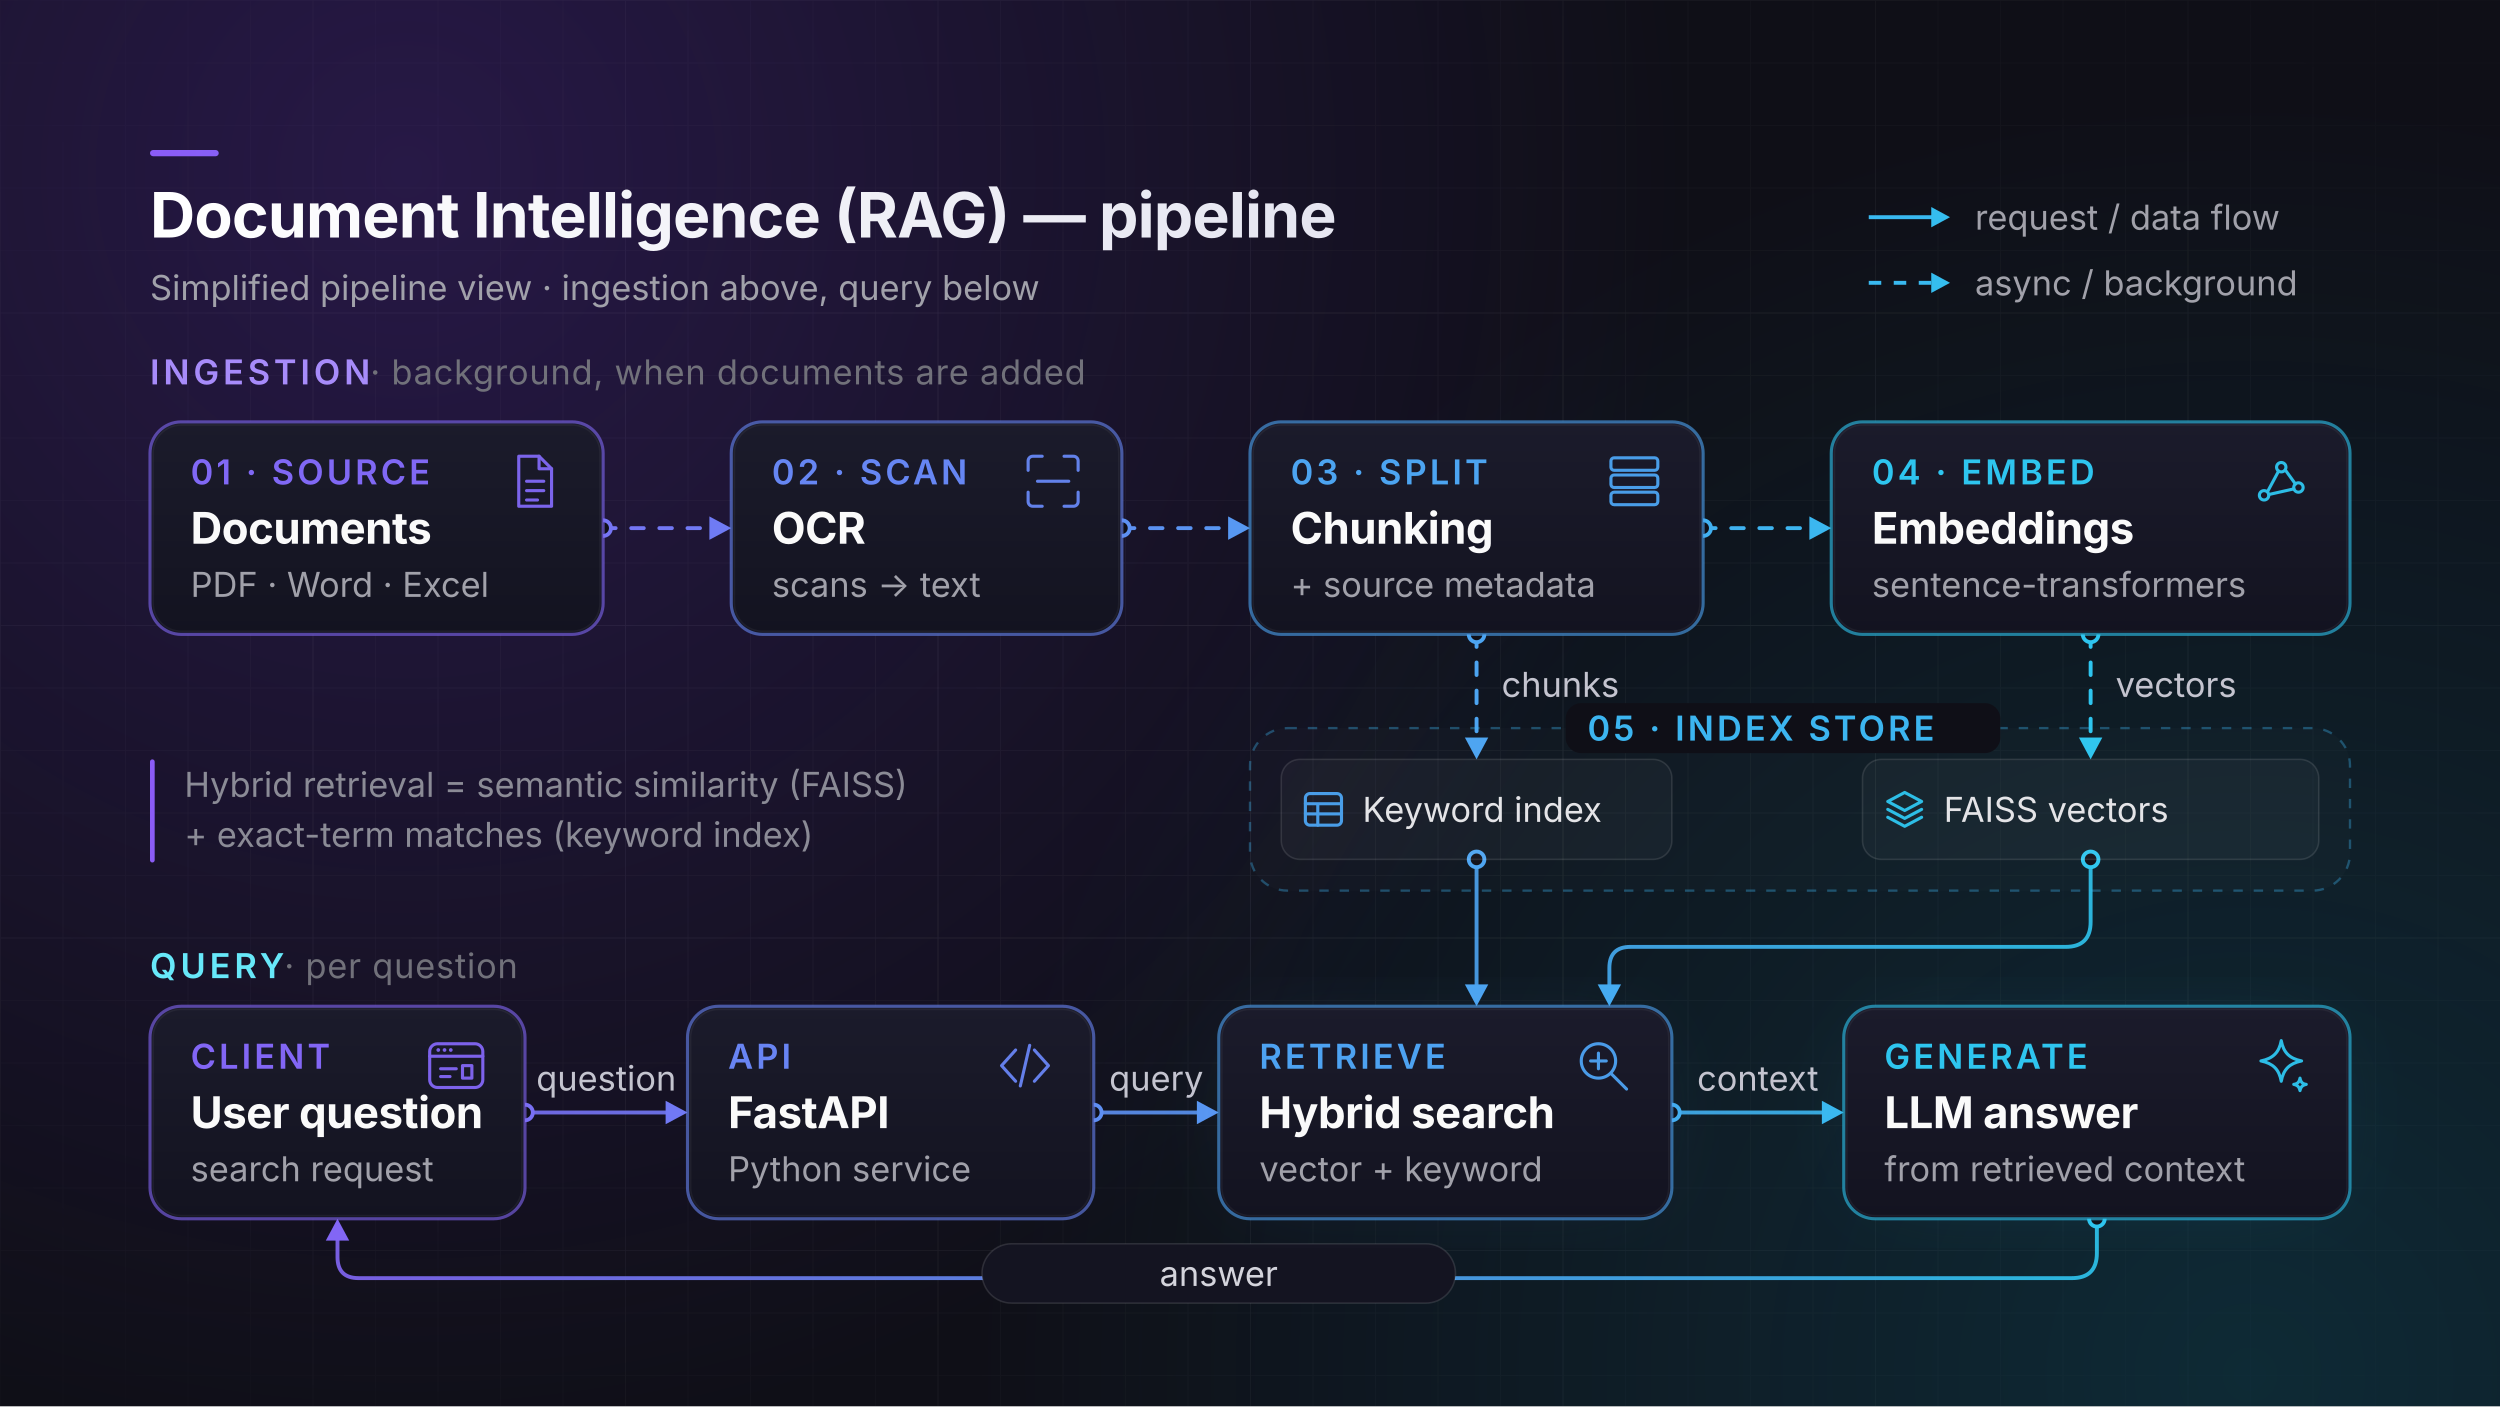
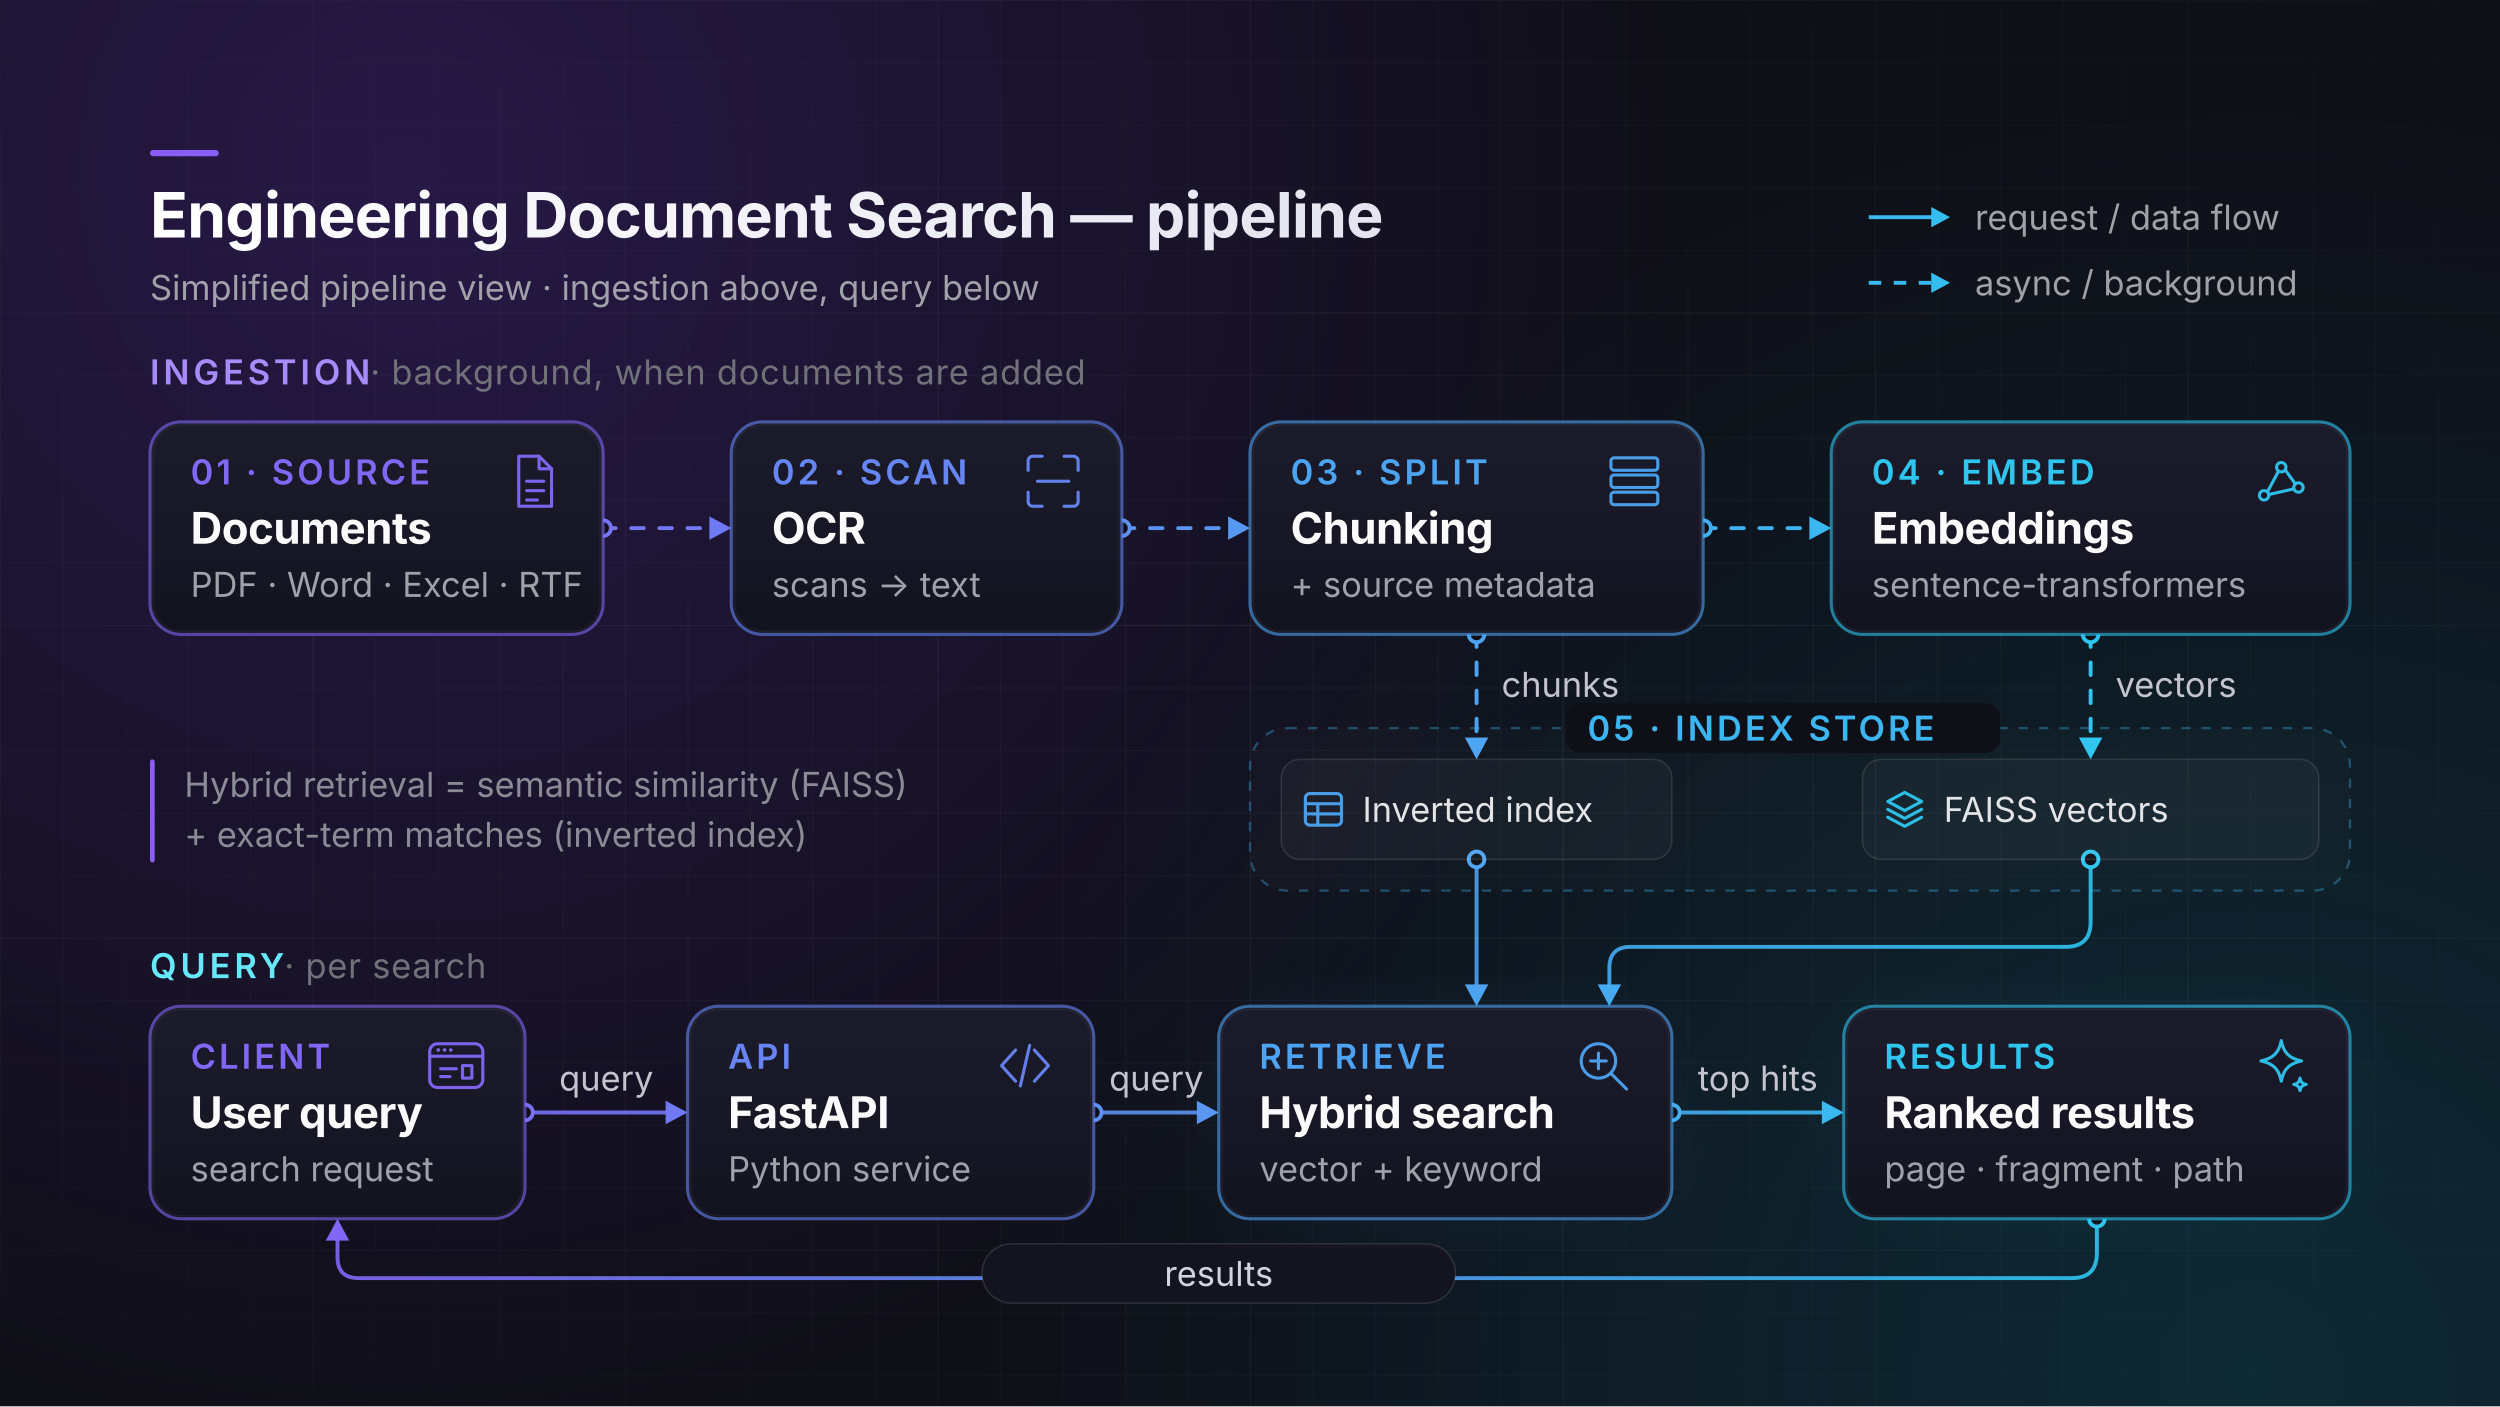
<svg xmlns="http://www.w3.org/2000/svg" viewBox="0 0 1600 900" width="1600" height="900" role="img" aria-labelledby="rag-t rag-d" font-family="Inter, Segoe UI, system-ui, sans-serif">
  <defs>
    <pattern id="rag-grid" width="40" height="40" patternUnits="userSpaceOnUse">
      <path d="M40 0H0V40" fill="none" stroke="#ffffff" stroke-opacity="0.045" stroke-width="1" />
    </pattern>
    <pattern id="rag-grid-major" width="200" height="200" patternUnits="userSpaceOnUse">
      <path d="M200 0H0V200" fill="none" stroke="#ffffff" stroke-opacity="0.05" stroke-width="1" />
    </pattern>
    <radialGradient id="rag-fade" cx="50%" cy="48%" r="70%">
      <stop offset="0" stop-color="#ffffff" />
      <stop offset="0.7" stop-color="#ffffff" stop-opacity="0.55" />
      <stop offset="1" stop-color="#ffffff" stop-opacity="0.1" />
    </radialGradient>
    <mask id="rag-fade-mask">
      <rect width="1600" height="900" fill="url(#rag-fade)" />
    </mask>
    <radialGradient id="rag-glow-v" cx="260" cy="110" r="820" gradientUnits="userSpaceOnUse">
      <stop offset="0" stop-color="#7c3aed" stop-opacity="0.22" />
      <stop offset="1" stop-color="#7c3aed" stop-opacity="0" />
    </radialGradient>
    <radialGradient id="rag-glow-c" cx="1440" cy="880" r="820" gradientUnits="userSpaceOnUse">
      <stop offset="0" stop-color="#06b6d4" stop-opacity="0.16" />
      <stop offset="1" stop-color="#06b6d4" stop-opacity="0" />
    </radialGradient>
    <linearGradient id="rag-flow" x1="96" y1="0" x2="1504" y2="0" gradientUnits="userSpaceOnUse">
      <stop offset="0" stop-color="#8b5cf6" />
      <stop offset="1" stop-color="#22d3ee" />
    </linearGradient>
    <linearGradient id="rag-node" x1="0" y1="0" x2="0" y2="1">
      <stop offset="0" stop-color="#1b1b2b" />
      <stop offset="1" stop-color="#131320" />
    </linearGradient>
    <linearGradient id="rag-title" x1="96" y1="0" x2="900" y2="0" gradientUnits="userSpaceOnUse">
      <stop offset="0" stop-color="#ffffff" />
      <stop offset="1" stop-color="#e4e4f0" />
    </linearGradient>
    <filter id="rag-blur" x="-40%" y="-40%" width="180%" height="180%">
      <feGaussianBlur stdDeviation="26" />
    </filter>
  </defs>
  <style>
    .rag-flow { opacity: 0; }
    @keyframes rag-dash { to { stroke-dashoffset: -32; } }
    @keyframes rag-dash-async { to { stroke-dashoffset: -36; } }
    @media (prefers-reduced-motion: no-preference) {
      .rag-flow { opacity: 1; animation: rag-dash 1.8s linear infinite; }
      .rag-async { animation: rag-dash-async 2.4s linear infinite; }
    }
  </style>
  <rect width="1600" height="900" fill="#0f0f17" />
  <g mask="url(#rag-fade-mask)">
    <rect width="1600" height="900" fill="url(#rag-grid)" />
    <rect width="1600" height="900" fill="url(#rag-grid-major)" />
  </g>
  <rect width="1600" height="900" fill="url(#rag-glow-v)" />
  <rect width="1600" height="900" fill="url(#rag-glow-c)" />
  <g>
    <rect x="96" y="96" width="44" height="4" rx="2" fill="url(#rag-flow)" />
-     <text x="96" y="152" font-size="40" font-weight="700" fill="url(#rag-title)" letter-spacing="-0.5">Document Intelligence (RAG) — pipeline</text>
+     <text x="96" y="152" font-size="40" font-weight="700" fill="url(#rag-title)" letter-spacing="-0.5">Engineering Document Search — pipeline</text>
    <text x="96" y="192" font-size="22" fill="#a1a1aa">Simplified pipeline view · ingestion above, query below</text>
  </g>
  <g font-size="22" fill="#a1a1aa">
    <line x1="1196" y1="139" x2="1238" y2="139" stroke="#39b9f0" stroke-width="2.5" />
    <path d="M1248 139l-12 -6.5v13z" fill="#35bdef" />
    <text x="1264" y="147">request / data flow</text>
    <line x1="1196" y1="181" x2="1238" y2="181" stroke="#39b9f0" stroke-width="2.5" stroke-dasharray="8 8" />
    <path d="M1248 181l-12 -6.5v13z" fill="#35bdef" />
    <text x="1264" y="189">async / background</text>
  </g>
  <text x="96" y="246" font-size="22" font-weight="600" letter-spacing="2.5" fill="#a78bfa">INGESTION<tspan fill="#71717a" font-weight="400" letter-spacing="0.5">  ·  background, when documents are added</tspan>
  </text>
-   <text x="96" y="626" font-size="22" font-weight="600" letter-spacing="2.5" fill="#67e8f9">QUERY<tspan fill="#71717a" font-weight="400" letter-spacing="0.5">  ·  per question</tspan>
+   <text x="96" y="626" font-size="22" font-weight="600" letter-spacing="2.5" fill="#67e8f9">QUERY<tspan fill="#71717a" font-weight="400" letter-spacing="0.5">  ·  per search</tspan>
  </text>
  <g>
    <path d="M386 338L457 338" fill="none" stroke="url(#rag-flow)" stroke-width="2.5" stroke-dasharray="8 10" stroke-linecap="round" class="rag-async" />
    <path d="M0 0l-14 -7.5v15z" fill="#6f7bf4" transform="translate(468 338) rotate(0.00)" />
    <circle cx="386" cy="338" r="5" fill="#0f0f17" stroke="#7575f4" stroke-width="2.5" />
  </g>
  <g>
    <path d="M718 338L789 338" fill="none" stroke="url(#rag-flow)" stroke-width="2.5" stroke-dasharray="8 10" stroke-linecap="round" class="rag-async" />
    <path d="M0 0l-14 -7.5v15z" fill="#5798f2" transform="translate(800 338) rotate(0.00)" />
    <circle cx="718" cy="338" r="5" fill="#0f0f17" stroke="#5d91f2" stroke-width="2.5" />
  </g>
  <g>
    <path d="M1090 338L1161 338" fill="none" stroke="url(#rag-flow)" stroke-width="2.5" stroke-dasharray="8 10" stroke-linecap="round" class="rag-async" />
    <path d="M0 0l-14 -7.5v15z" fill="#3bb7f0" transform="translate(1172 338) rotate(0.00)" />
    <circle cx="1090" cy="338" r="5" fill="#0f0f17" stroke="#41b0f0" stroke-width="2.5" />
  </g>
  <g>
    <path d="M945 406L945 475" fill="none" stroke="url(#rag-flow)" stroke-width="2.5" stroke-dasharray="8 10" stroke-linecap="round" class="rag-async" />
    <path d="M0 0l-14 -7.5v15z" fill="#4ca4f1" transform="translate(945 486) rotate(90.00)" />
    <circle cx="945" cy="406" r="5" fill="#0f0f17" stroke="#4ca4f1" stroke-width="2.5" />
    <text x="961" y="446" font-size="22" fill="#c4c4cf" text-anchor="start">chunks</text>
  </g>
  <g>
    <path d="M1338 406L1338 475" fill="none" stroke="url(#rag-flow)" stroke-width="2.5" stroke-dasharray="8 10" stroke-linecap="round" class="rag-async" />
    <path d="M0 0l-14 -7.5v15z" fill="#2ec5ef" transform="translate(1338 486) rotate(90.00)" />
    <circle cx="1338" cy="406" r="5" fill="#0f0f17" stroke="#2ec5ef" stroke-width="2.5" />
    <text x="1354" y="446" font-size="22" fill="#c4c4cf" text-anchor="start">vectors</text>
  </g>
  <g>
    <path d="M945 550L945 633" fill="none" stroke="url(#rag-flow)" stroke-width="2.5" stroke-linecap="round" stroke-opacity="0.9" />
    <path d="M945 550L945 633" fill="none" stroke="#ffffff" stroke-width="2.5" stroke-linecap="round" stroke-opacity="0.7" class="rag-flow" stroke-dasharray="3 29" />
    <path d="M0 0l-14 -7.5v15z" fill="#4ca4f1" transform="translate(945 644) rotate(90.00)" />
    <circle cx="945" cy="550" r="5" fill="#0f0f17" stroke="#4ca4f1" stroke-width="2.5" />
  </g>
  <g>
    <path d="M1338 550L1338.0 590.0Q1338 606 1322.0 606.0L1043.5 606.0Q1030 606 1030.0 619.5L1030 633" fill="none" stroke="url(#rag-flow)" stroke-width="2.5" stroke-linecap="round" stroke-opacity="0.9" />
    <path d="M1338 550L1338.0 590.0Q1338 606 1322.0 606.0L1043.5 606.0Q1030 606 1030.0 619.5L1030 633" fill="none" stroke="#ffffff" stroke-width="2.5" stroke-linecap="round" stroke-opacity="0.7" class="rag-flow" stroke-dasharray="3 29" />
    <path d="M0 0l-14 -7.5v15z" fill="#45abf1" transform="translate(1030 644) rotate(90.00)" />
    <circle cx="1338" cy="550" r="5" fill="#0f0f17" stroke="#2ec5ef" stroke-width="2.5" />
  </g>
  <g>
    <path d="M336 712L429 712" fill="none" stroke="url(#rag-flow)" stroke-width="2.5" stroke-linecap="round" stroke-opacity="0.9" />
    <path d="M336 712L429 712" fill="none" stroke="#ffffff" stroke-width="2.5" stroke-linecap="round" stroke-opacity="0.7" class="rag-flow" stroke-dasharray="3 29" />
    <path d="M0 0l-14 -7.5v15z" fill="#7179f4" transform="translate(440 712) rotate(0.00)" />
    <circle cx="336" cy="712" r="5" fill="#0f0f17" stroke="#7970f5" stroke-width="2.5" />
-     <text x="388" y="698" font-size="22" fill="#c4c4cf" text-anchor="middle">question</text>
+     <text x="388" y="698" font-size="22" fill="#c4c4cf" text-anchor="middle">query</text>
  </g>
  <g>
    <path d="M700 712L769 712" fill="none" stroke="url(#rag-flow)" stroke-width="2.5" stroke-linecap="round" stroke-opacity="0.9" />
    <path d="M700 712L769 712" fill="none" stroke="#ffffff" stroke-width="2.5" stroke-linecap="round" stroke-opacity="0.7" class="rag-flow" stroke-dasharray="3 29" />
    <path d="M0 0l-14 -7.5v15z" fill="#5896f2" transform="translate(780 712) rotate(0.00)" />
    <circle cx="700" cy="712" r="5" fill="#0f0f17" stroke="#5e8ff3" stroke-width="2.5" />
    <text x="740" y="698" font-size="22" fill="#c4c4cf" text-anchor="middle">query</text>
  </g>
  <g>
    <path d="M1070 712L1169 712" fill="none" stroke="url(#rag-flow)" stroke-width="2.5" stroke-linecap="round" stroke-opacity="0.9" />
    <path d="M1070 712L1169 712" fill="none" stroke="#ffffff" stroke-width="2.5" stroke-linecap="round" stroke-opacity="0.7" class="rag-flow" stroke-dasharray="3 29" />
    <path d="M0 0l-14 -7.5v15z" fill="#3ab8f0" transform="translate(1180 712) rotate(0.00)" />
    <circle cx="1070" cy="712" r="5" fill="#0f0f17" stroke="#42aef0" stroke-width="2.5" />
-     <text x="1125" y="698" font-size="22" fill="#c4c4cf" text-anchor="middle">context</text>
+     <text x="1125" y="698" font-size="22" fill="#c4c4cf" text-anchor="middle">top hits</text>
  </g>
  <g>
    <path d="M1342 780L1342.0 802.0Q1342 818 1326.0 818.0L229.5 818.0Q216 818 216.0 804.5L216 791" fill="none" stroke="url(#rag-flow)" stroke-width="2.5" stroke-linecap="round" stroke-opacity="0.9" />
    <path d="M1342 780L1342.0 802.0Q1342 818 1326.0 818.0L229.5 818.0Q216 818 216.0 804.5L216 791" fill="none" stroke="#ffffff" stroke-width="2.5" stroke-linecap="round" stroke-opacity="0.7" class="rag-flow" stroke-dasharray="3 29" />
    <path d="M0 0l-14 -7.5v15z" fill="#8266f5" transform="translate(216 780) rotate(-90.00)" />
    <circle cx="1342" cy="780" r="5" fill="#0f0f17" stroke="#2ec5ef" stroke-width="2.5" />
    <rect x="628.48" y="796" width="303.04" height="38" rx="19" fill="#141421" stroke="#ffffff" stroke-opacity="0.12" />
-     <text x="780" y="823" font-size="22" fill="#d4d4dc" text-anchor="middle">answer</text>
+     <text x="780" y="823" font-size="22" fill="#d4d4dc" text-anchor="middle">results</text>
  </g>
  <g>
    <rect x="96" y="270" width="290" height="136" rx="20" fill="url(#rag-node)" stroke="#8068f5" stroke-opacity="0.6" stroke-width="2" />
    <rect x="98" y="272" width="286" height="132" rx="18" fill="none" stroke="#ffffff" stroke-opacity="0.05" />
    <text x="122" y="310" font-size="22" font-weight="600" letter-spacing="2" fill="#8068f5">01 · SOURCE</text>
    <text x="122" y="348" font-size="28" font-weight="650" fill="#fafafa" letter-spacing="-0.3">Documents</text>
-     <text x="122" y="382" font-size="22" fill="#a1a1aa">PDF · Word · Excel</text>
+     <text x="122" y="382" font-size="22" fill="#a1a1aa">PDF · Word · Excel · RTF</text>
    <g transform="translate(324 290) scale(1)" fill="none" stroke="#8068f5" stroke-width="2.00" stroke-linecap="round" stroke-linejoin="round" color="#8068f5" opacity="0.95">
      <path d="M8 2h13l8 8v24H8z" />
      <path d="M21 2v8h8M13 18h11M13 24h11M13 30h7" />
    </g>
  </g>
  <g>
    <rect x="468" y="270" width="250" height="136" rx="20" fill="url(#rag-node)" stroke="#6686f3" stroke-opacity="0.6" stroke-width="2" />
    <rect x="470" y="272" width="246" height="132" rx="18" fill="none" stroke="#ffffff" stroke-opacity="0.05" />
    <text x="494" y="310" font-size="22" font-weight="600" letter-spacing="2" fill="#6686f3">02 · SCAN</text>
    <text x="494" y="348" font-size="28" font-weight="650" fill="#fafafa" letter-spacing="-0.3">OCR</text>
    <text x="494" y="382" font-size="22" fill="#a1a1aa">scans → text</text>
    <g transform="translate(656 290) scale(1)" fill="none" stroke="#6686f3" stroke-width="2.00" stroke-linecap="round" stroke-linejoin="round" color="#6686f3" opacity="0.95">
      <path d="M2 11V5a3 3 0 0 1 3-3h6M25 2h6a3 3 0 0 1 3 3v6M34 25v6a3 3 0 0 1-3 3h-6M11 34H5a3 3 0 0 1-3-3v-6" />
      <path d="M8 18h20" />
    </g>
  </g>
  <g>
    <rect x="800" y="270" width="290" height="136" rx="20" fill="url(#rag-node)" stroke="#4ca4f1" stroke-opacity="0.6" stroke-width="2" />
    <rect x="802" y="272" width="286" height="132" rx="18" fill="none" stroke="#ffffff" stroke-opacity="0.05" />
    <text x="826" y="310" font-size="22" font-weight="600" letter-spacing="2" fill="#4ca4f1">03 · SPLIT</text>
    <text x="826" y="348" font-size="28" font-weight="650" fill="#fafafa" letter-spacing="-0.3">Chunking</text>
    <text x="826" y="382" font-size="22" fill="#a1a1aa">+ source metadata</text>
    <g transform="translate(1028 290) scale(1)" fill="none" stroke="#4ca4f1" stroke-width="2.00" stroke-linecap="round" stroke-linejoin="round" color="#4ca4f1" opacity="0.95">
      <rect x="3" y="3" width="30" height="8" rx="2" />
      <rect x="3" y="14" width="30" height="8" rx="2" />
      <rect x="3" y="25" width="30" height="8" rx="2" />
    </g>
  </g>
  <g>
    <rect x="1172" y="270" width="332" height="136" rx="20" fill="url(#rag-node)" stroke="#2ec5ef" stroke-opacity="0.6" stroke-width="2" />
    <rect x="1174" y="272" width="328" height="132" rx="18" fill="none" stroke="#ffffff" stroke-opacity="0.05" />
    <text x="1198" y="310" font-size="22" font-weight="600" letter-spacing="2" fill="#2ec5ef">04 · EMBED</text>
    <text x="1198" y="348" font-size="28" font-weight="650" fill="#fafafa" letter-spacing="-0.3">Embeddings</text>
    <text x="1198" y="382" font-size="22" fill="#a1a1aa">sentence-transformers</text>
    <g transform="translate(1442 290) scale(1)" fill="none" stroke="#2ec5ef" stroke-width="2.00" stroke-linecap="round" stroke-linejoin="round" color="#2ec5ef" opacity="0.95">
      <circle cx="7" cy="27" r="3" />
      <circle cx="18" cy="9" r="3" />
      <circle cx="29" cy="22" r="3" />
      <path d="M9.3 24.5l7-13M20.6 10.8l6.5 9M10 26.5l16-3.6" />
    </g>
  </g>
  <g>
    <rect x="800" y="466" width="704" height="104" rx="24" fill="#ffffff" fill-opacity="0.015" stroke="#3cb5f0" stroke-opacity="0.35" stroke-width="1.5" stroke-dasharray="6 7" />
    <rect x="1002" y="450" width="278.24" height="32" rx="10" fill="#0f0f17" />
    <text x="1016" y="474" font-size="22" font-weight="600" letter-spacing="2" fill="#3cb5f0">05 · INDEX STORE</text>
  </g>
  <rect x="820" y="486" width="250" height="64" rx="12" fill="#ffffff" fill-opacity="0.035" stroke="#ffffff" stroke-opacity="0.11" />
  <g transform="translate(834 505) scale(0.7222222)" fill="none" stroke="#4ca4f1" stroke-width="2.77" stroke-linecap="round" stroke-linejoin="round" color="#4ca4f1" opacity="0.95">
    <rect x="2" y="4" width="32" height="28" rx="4" />
    <path d="M2 13h32M2 22h32M13 13v19" />
  </g>
-   <text x="872" y="526" font-size="22" fill="#e4e4e7">Keyword index</text>
+   <text x="872" y="526" font-size="22" fill="#e4e4e7">Inverted index</text>
  <rect x="1192" y="486" width="292" height="64" rx="12" fill="#ffffff" fill-opacity="0.035" stroke="#ffffff" stroke-opacity="0.11" />
  <g transform="translate(1206 505) scale(0.7222222)" fill="none" stroke="#2ec5ef" stroke-width="2.77" stroke-linecap="round" stroke-linejoin="round" color="#2ec5ef" opacity="0.95">
    <path d="M18 3l15 8-15 8-15-8z" />
    <path d="M3 18l15 8 15-8" />
    <path d="M3 25l15 8 15-8" />
  </g>
  <text x="1244" y="526" font-size="22" fill="#e4e4e7">FAISS vectors</text>
  <g font-size="22" fill="#8b8b96">
    <rect x="96" y="486" width="3" height="66" rx="1.5" fill="url(#rag-flow)" />
    <text x="118" y="510">Hybrid retrieval = semantic similarity (FAISS)</text>
-     <text x="118" y="542">+ exact-term matches (keyword index)</text>
+     <text x="118" y="542">+ exact-term matches (inverted index)</text>
  </g>
  <g>
    <rect x="96" y="644" width="240" height="136" rx="20" fill="url(#rag-node)" stroke="#8266f5" stroke-opacity="0.6" stroke-width="2" />
    <rect x="98" y="646" width="236" height="132" rx="18" fill="none" stroke="#ffffff" stroke-opacity="0.05" />
    <text x="122" y="684" font-size="22" font-weight="600" letter-spacing="2" fill="#8266f5">CLIENT</text>
-     <text x="122" y="722" font-size="28" font-weight="650" fill="#fafafa" letter-spacing="-0.3">User question</text>
+     <text x="122" y="722" font-size="28" font-weight="650" fill="#fafafa" letter-spacing="-0.3">User query</text>
    <text x="122" y="756" font-size="22" fill="#a1a1aa">search request</text>
    <g transform="translate(274 664) scale(1)" fill="none" stroke="#8266f5" stroke-width="2.00" stroke-linecap="round" stroke-linejoin="round" color="#8266f5" opacity="0.95">
      <rect x="1" y="4" width="34" height="28" rx="5" />
      <path d="M1 12h34" />
      <circle cx="6.5" cy="8" r="1.2" fill="currentColor" stroke="none" />
      <circle cx="10.5" cy="8" r="1.2" fill="currentColor" stroke="none" />
      <circle cx="14.5" cy="8" r="1.2" fill="currentColor" stroke="none" />
      <path d="M8 20h10M8 25h6M22 18h6v8h-6z" />
    </g>
  </g>
  <g>
    <rect x="440" y="644" width="260" height="136" rx="20" fill="url(#rag-node)" stroke="#6884f3" stroke-opacity="0.6" stroke-width="2" />
    <rect x="442" y="646" width="256" height="132" rx="18" fill="none" stroke="#ffffff" stroke-opacity="0.05" />
    <text x="466" y="684" font-size="22" font-weight="600" letter-spacing="2" fill="#6884f3">API</text>
    <text x="466" y="722" font-size="28" font-weight="650" fill="#fafafa" letter-spacing="-0.3">FastAPI</text>
    <text x="466" y="756" font-size="22" fill="#a1a1aa">Python service</text>
    <g transform="translate(638 664) scale(1)" fill="none" stroke="#6884f3" stroke-width="2.00" stroke-linecap="round" stroke-linejoin="round" color="#6884f3" opacity="0.95">
      <path d="M12 8L3 18l9 10M24 8l9 10-9 10M21 5l-6 26" />
    </g>
  </g>
  <g>
    <rect x="800" y="664" width="250" height="96" rx="24" fill="#4da2f1" opacity="0.14" filter="url(#rag-blur)" />
    <rect x="780" y="644" width="290" height="136" rx="20" fill="url(#rag-node)" stroke="#4da2f1" stroke-opacity="0.6" stroke-width="2" />
    <rect x="782" y="646" width="286" height="132" rx="18" fill="none" stroke="#ffffff" stroke-opacity="0.05" />
    <text x="806" y="684" font-size="22" font-weight="600" letter-spacing="2" fill="#4da2f1">RETRIEVE</text>
    <text x="806" y="722" font-size="28" font-weight="650" fill="#fafafa" letter-spacing="-0.3">Hybrid search</text>
    <text x="806" y="756" font-size="22" fill="#a1a1aa">vector + keyword</text>
    <g transform="translate(1008 664) scale(1)" fill="none" stroke="#4da2f1" stroke-width="2.00" stroke-linecap="round" stroke-linejoin="round" color="#4da2f1" opacity="0.95">
      <circle cx="15" cy="15" r="11" />
      <path d="M23.5 23.5L33 33" />
      <path d="M10 15h10M15 10v10" />
    </g>
  </g>
  <g>
    <rect x="1200" y="664" width="284" height="96" rx="24" fill="#2ec5ef" opacity="0.14" filter="url(#rag-blur)" />
    <rect x="1180" y="644" width="324" height="136" rx="20" fill="url(#rag-node)" stroke="#2ec5ef" stroke-opacity="0.6" stroke-width="2" />
    <rect x="1182" y="646" width="320" height="132" rx="18" fill="none" stroke="#ffffff" stroke-opacity="0.05" />
-     <text x="1206" y="684" font-size="22" font-weight="600" letter-spacing="2" fill="#2ec5ef">GENERATE</text>
-     <text x="1206" y="722" font-size="28" font-weight="650" fill="#fafafa" letter-spacing="-0.3">LLM answer</text>
-     <text x="1206" y="756" font-size="22" fill="#a1a1aa">from retrieved context</text>
+     <text x="1206" y="684" font-size="22" font-weight="600" letter-spacing="2" fill="#2ec5ef">RESULTS</text>
+     <text x="1206" y="722" font-size="28" font-weight="650" fill="#fafafa" letter-spacing="-0.3">Ranked results</text>
+     <text x="1206" y="756" font-size="22" fill="#a1a1aa">page · fragment · path</text>
    <g transform="translate(1442 664) scale(1)" fill="none" stroke="#2ec5ef" stroke-width="2.00" stroke-linecap="round" stroke-linejoin="round" color="#2ec5ef" opacity="0.95">
      <path d="M18 2c1.4 7.6 5.2 11.4 13 13-7.8 1.6-11.6 5.4-13 13-1.4-7.6-5.2-11.4-13-13 7.8-1.6 11.6-5.4 13-13z" />
      <path d="M30 26c.5 2.6 1.6 3.7 4 4-2.4.5-3.5 1.6-4 4-.5-2.4-1.6-3.5-4-4 2.4-.3 3.5-1.4 4-4z" />
    </g>
  </g>
</svg>
